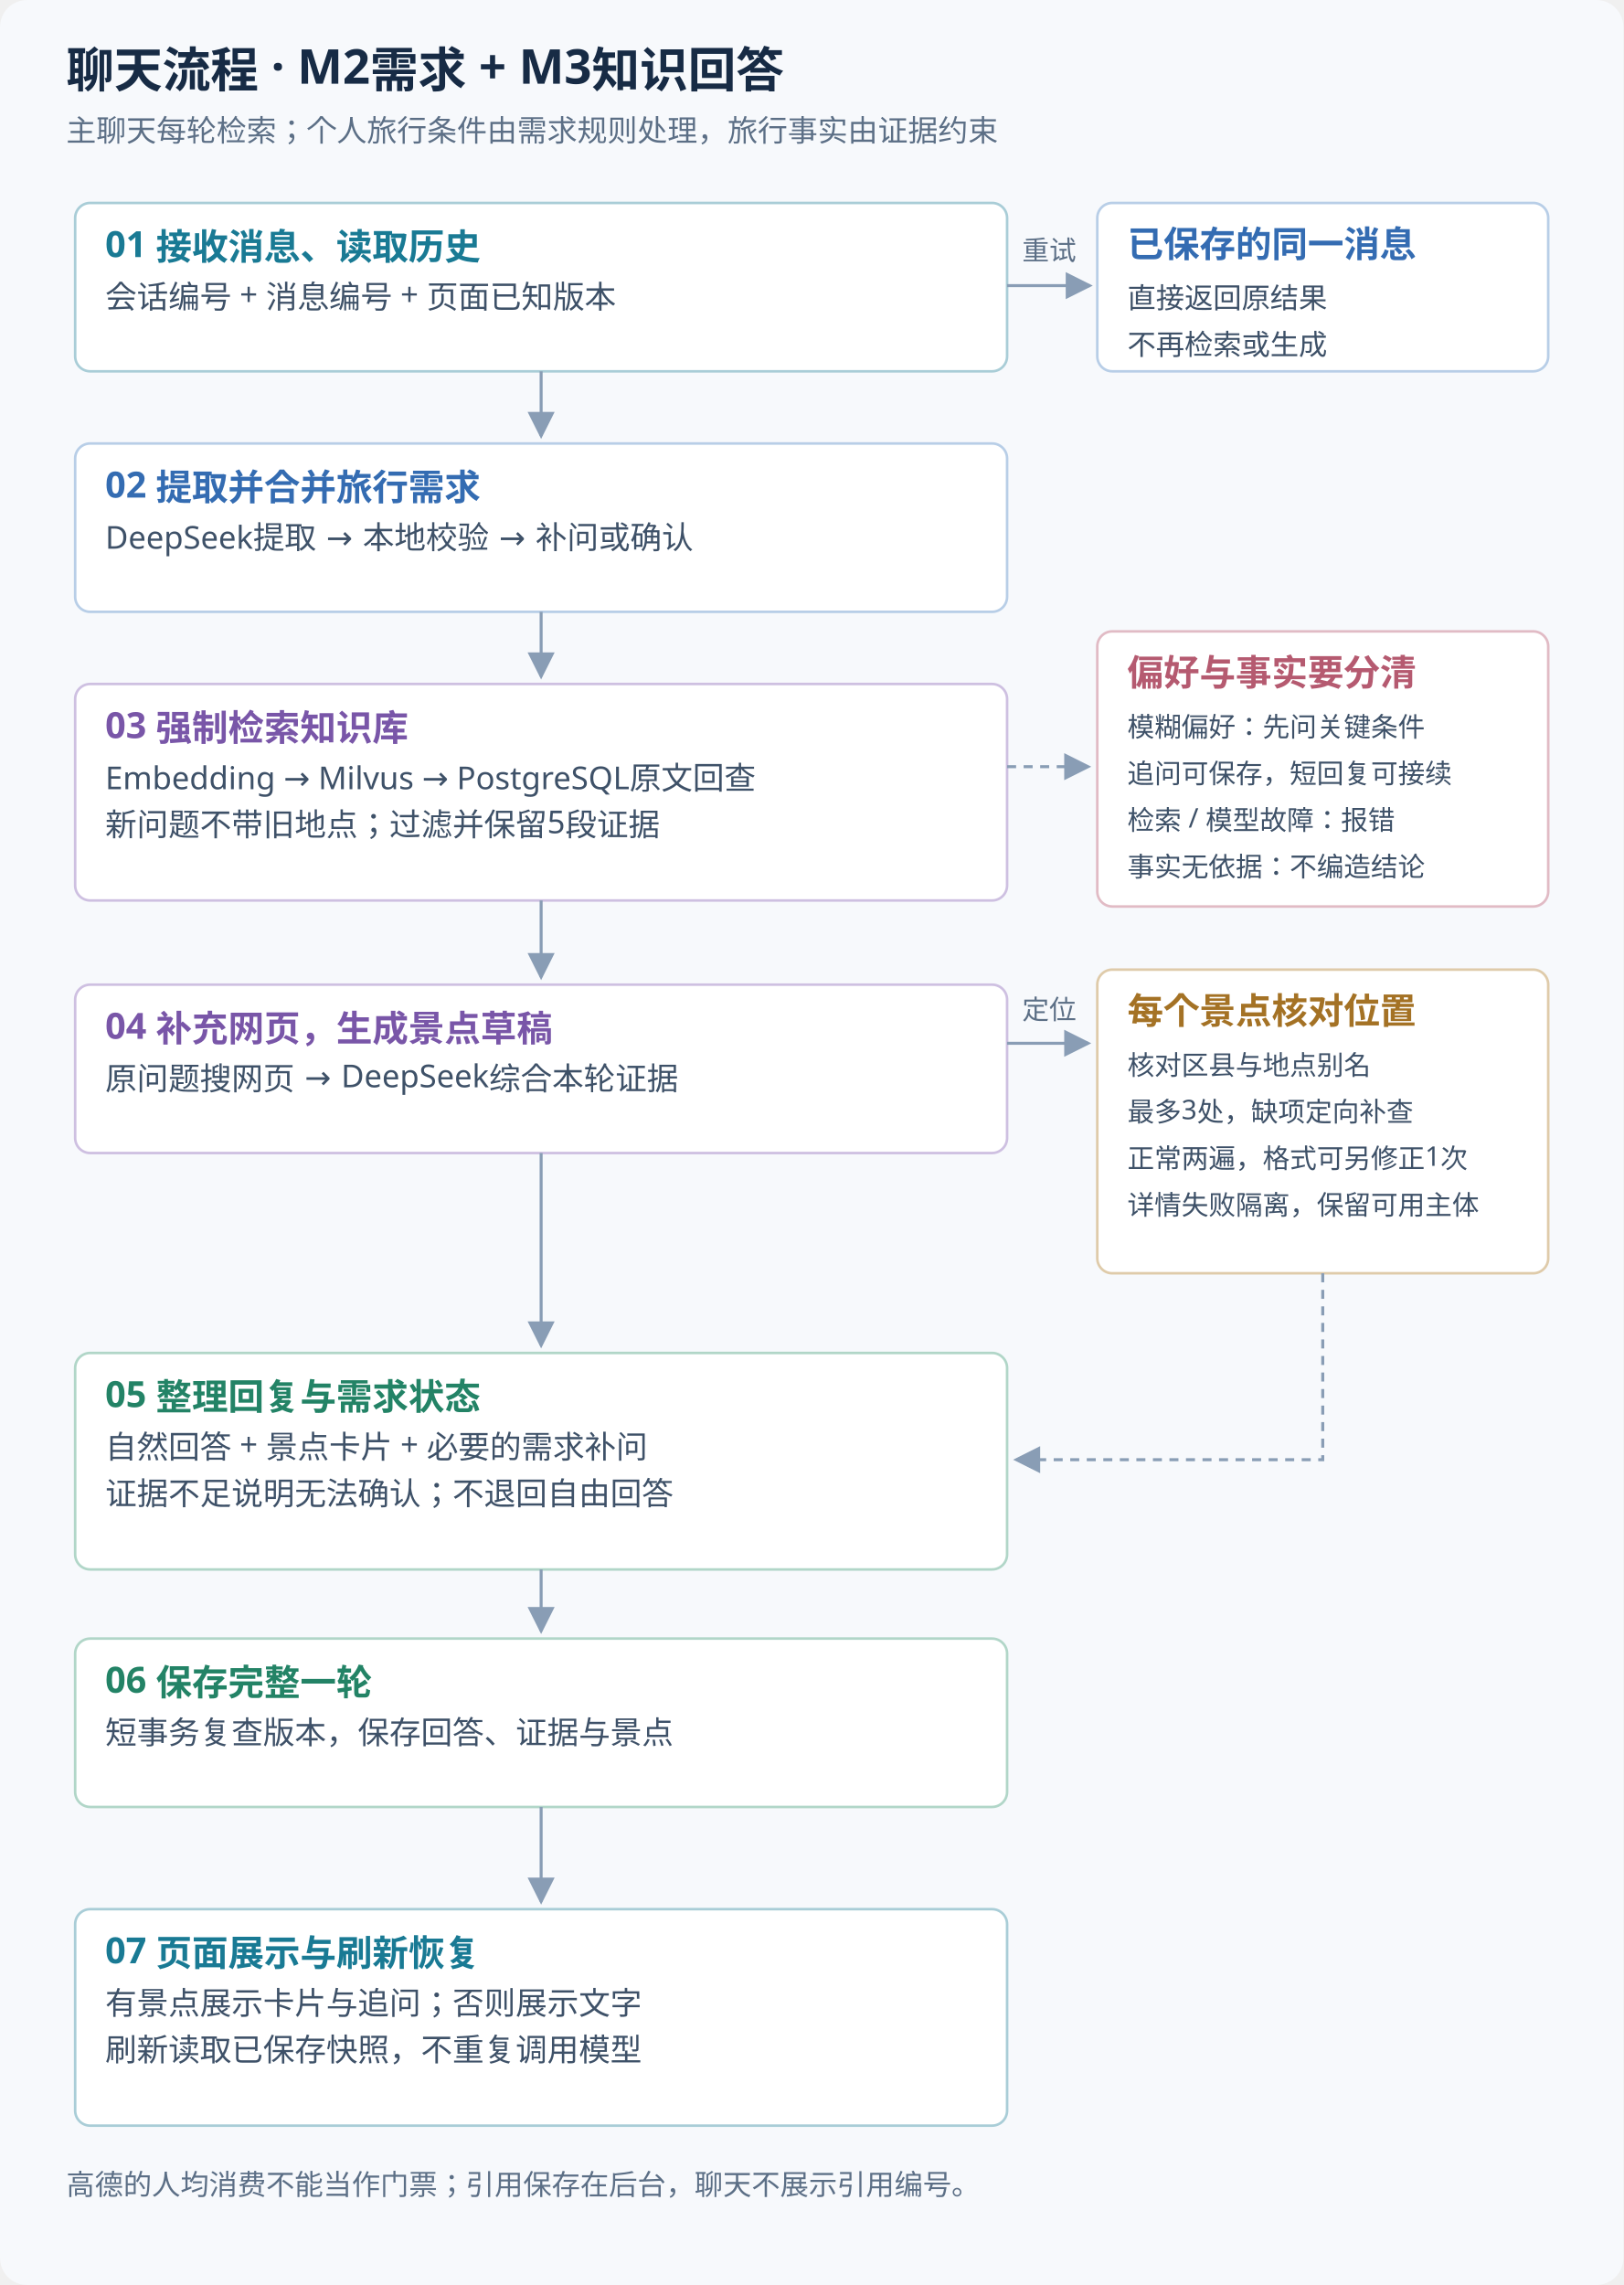
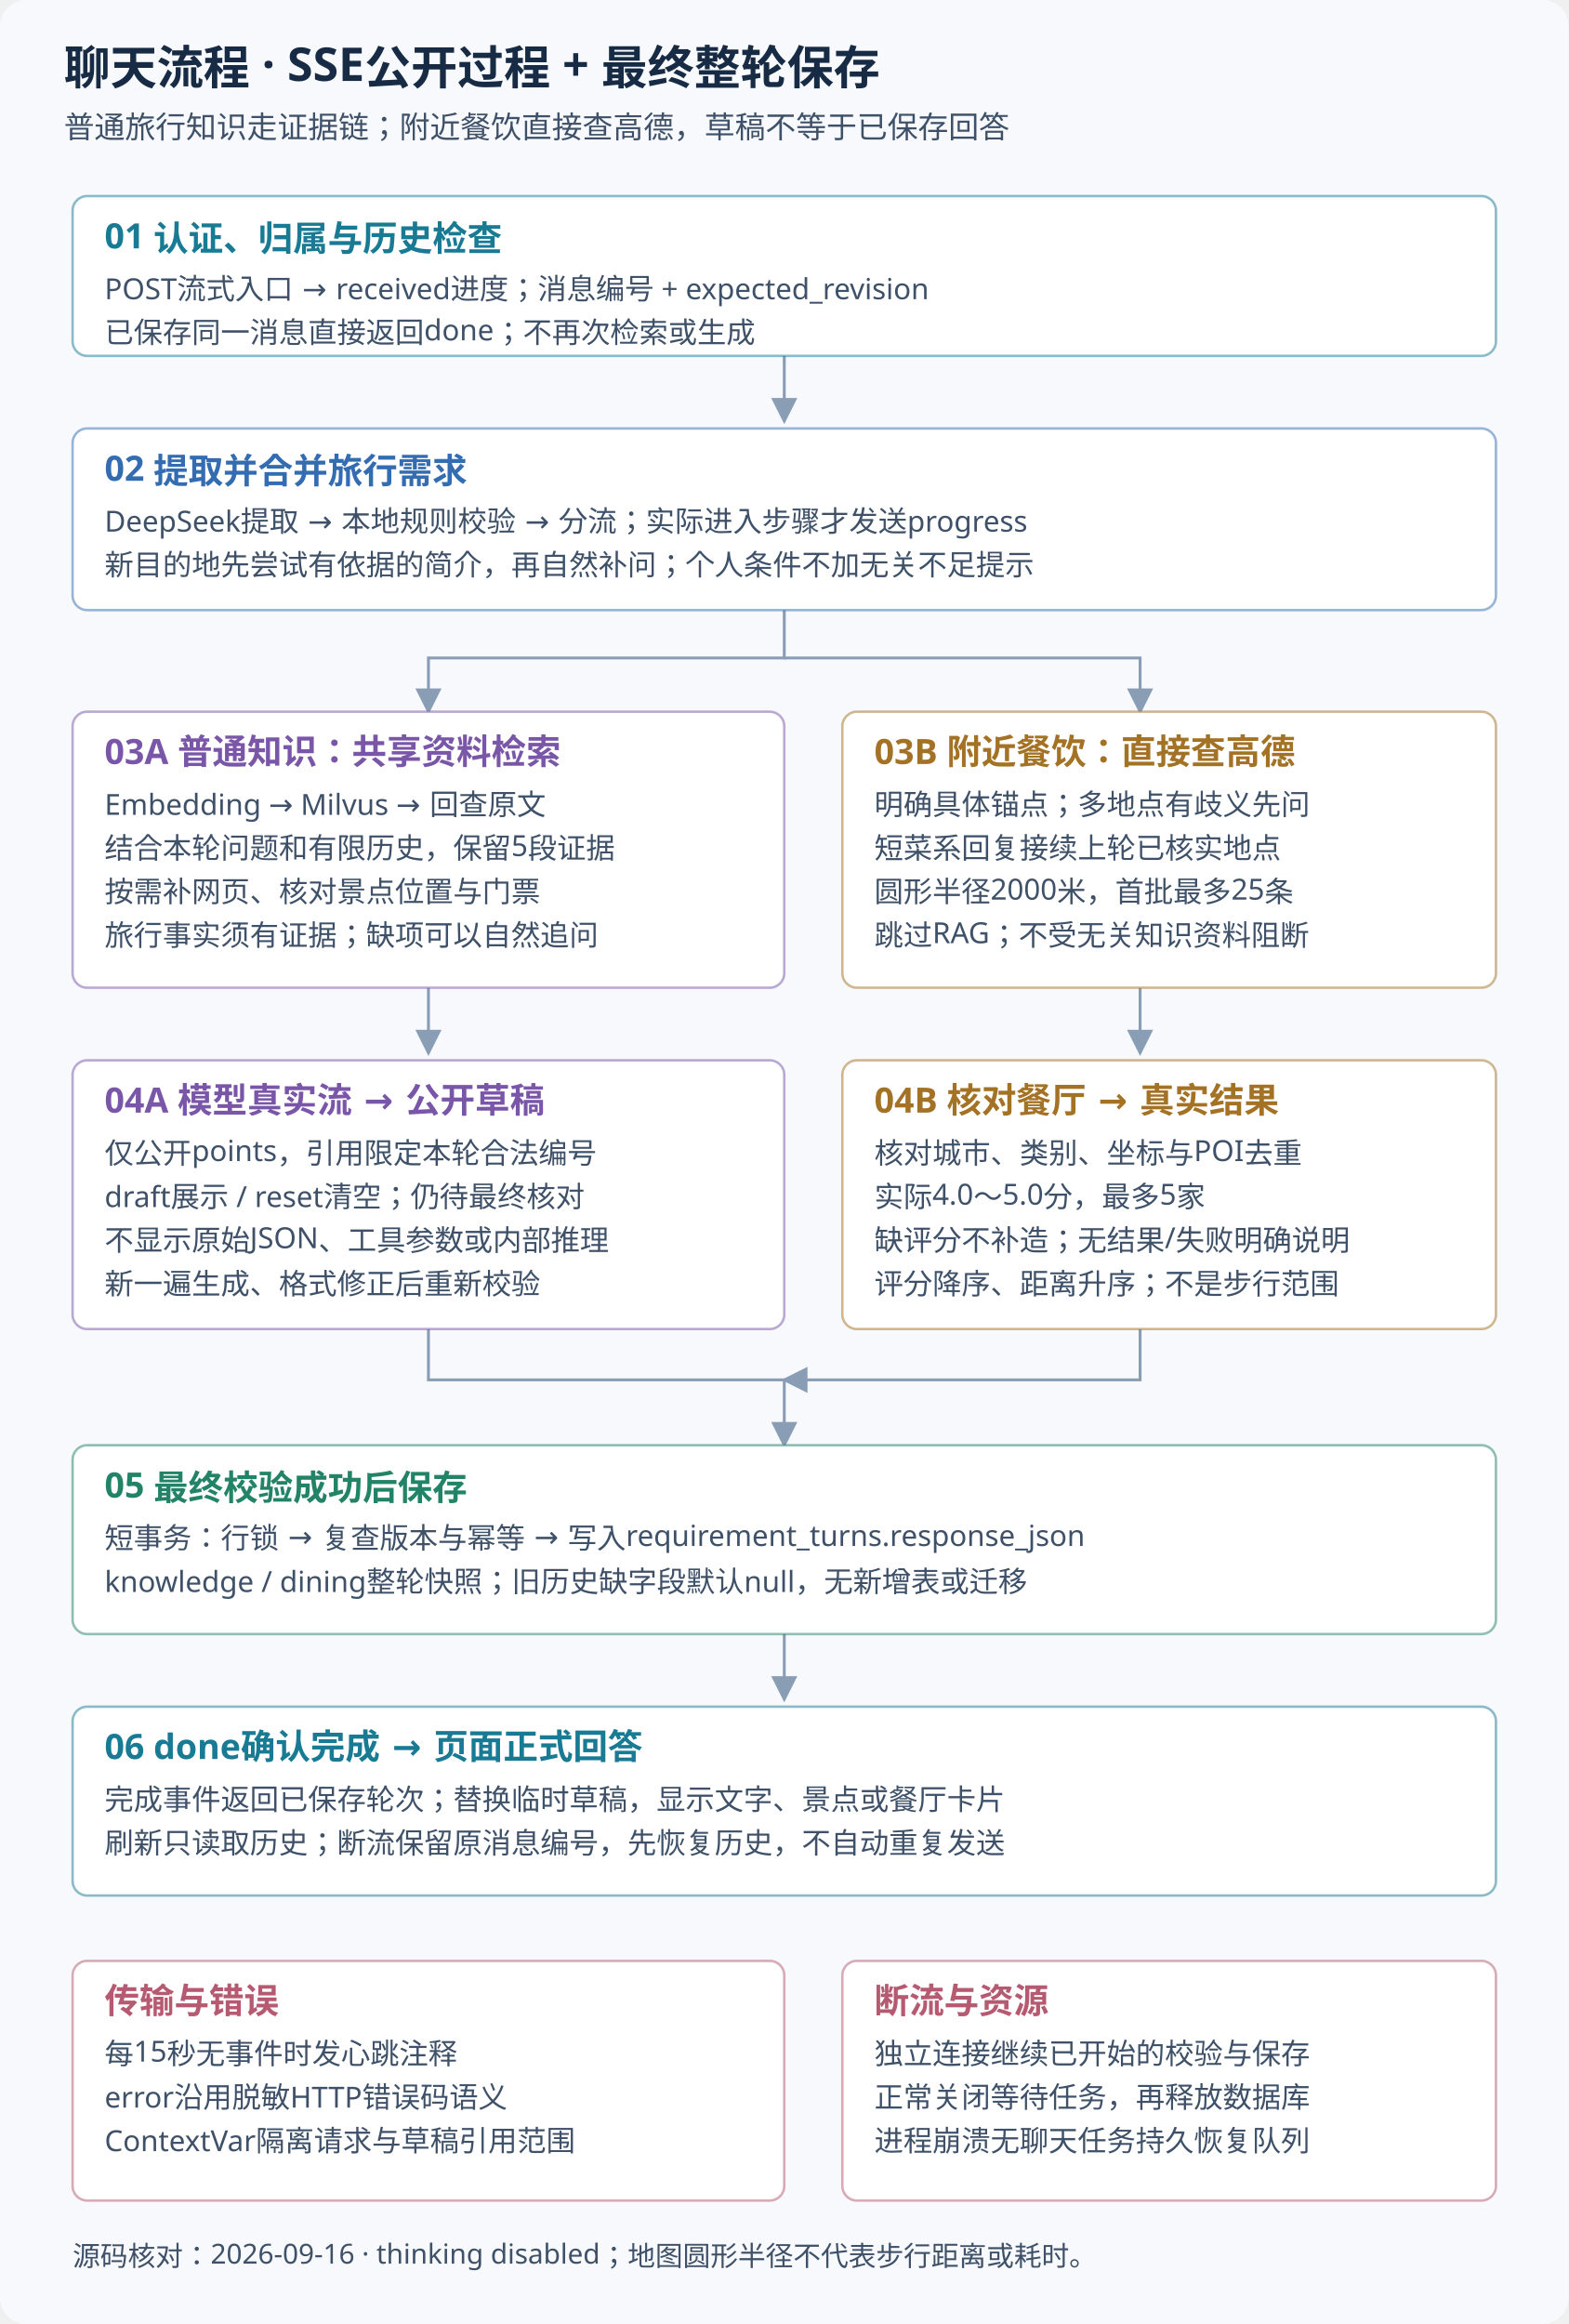
- <svg xmlns="http://www.w3.org/2000/svg" viewBox="0 0 1080 1520" role="img" aria-label="聊天流程 · M2需求 + M3知识回答">
+ <svg xmlns="http://www.w3.org/2000/svg" viewBox="0 0 1080 1600" role="img" aria-label="聊天流程：流式事件、知识证据与餐饮地图">
  <defs>
-     <style>text{font-family:'Microsoft YaHei','Noto Sans SC',sans-serif;fill:#24344b}.sub{fill:#5c6f86}.small{font-size:19px}.body{font-size:21px}.name{font-size:25px;font-weight:700}</style>
+     <style>text{font-family:"Microsoft YaHei","Noto Sans SC",sans-serif;fill:#24344b}</style>
    <marker id="arrow" markerWidth="9" markerHeight="9" refX="8" refY="4.5" orient="auto">
      <path d="M0 0 L9 4.5 L0 9Z" fill="#899db5" />
    </marker>
  </defs>
-   <rect width="1080" height="1520" fill="#f7f9fc" rx="18" />
-   <text x="44" y="58" font-size="32" fill="#172b45" style="fill:#172b45" font-weight="700" text-anchor="start">聊天流程 · M2需求 + M3知识回答</text>
-   <text x="44" y="94" font-size="20" fill="#5c6f86" style="fill:#5c6f86" font-weight="400" text-anchor="start">主聊天每轮检索；个人旅行条件由需求规则处理，旅行事实由证据约束</text>
-   <g data-box="50,135,620,112">
-     <rect x="50" y="135" width="620" height="112" rx="10" fill="#ffffff" stroke="#a9cdd7" stroke-width="1.7" />
-     <text x="70" y="171" font-size="24" fill="#197a94" style="fill:#197a94" font-weight="700" text-anchor="start">01 接收消息、读取历史</text>
-     <text x="70" y="205" font-size="21" fill="#3e5168" style="fill:#3e5168" font-weight="400" text-anchor="start">会话编号 + 消息编号 + 页面已知版本</text>
+   <rect width="1080" height="1600" fill="#f7f9fc" rx="18" />
+   <text x="44" y="58" font-size="32" style="fill:#172b45" font-weight="700">聊天流程 · SSE公开过程 + 最终整轮保存</text>
+   <text x="44" y="95" font-size="21" style="fill:#3e5168" font-weight="400">普通旅行知识走证据链；附近餐饮直接查高德，草稿不等于已保存回答</text>
+   <path d="M540 245 L540 290" fill="none" stroke="#899db5" stroke-width="2" marker-end="url(#arrow)" />
+   <path d="M540 420 L540 453 L295 453 L295 490" fill="none" stroke="#899db5" stroke-width="2" marker-end="url(#arrow)" />
+   <path d="M540 453 L785 453 L785 490" fill="none" stroke="#899db5" stroke-width="2" marker-end="url(#arrow)" />
+   <path d="M295 680 L295 725" fill="none" stroke="#899db5" stroke-width="2" marker-end="url(#arrow)" />
+   <path d="M785 680 L785 725" fill="none" stroke="#899db5" stroke-width="2" marker-end="url(#arrow)" />
+   <path d="M295 915 L295 950 L540 950 L540 995" fill="none" stroke="#899db5" stroke-width="2" marker-end="url(#arrow)" />
+   <path d="M785 915 L785 950 L540 950" fill="none" stroke="#899db5" stroke-width="2" marker-end="url(#arrow)" />
+   <path d="M540 1125 L540 1170" fill="none" stroke="#899db5" stroke-width="2" marker-end="url(#arrow)" />
+   <g data-box="50,135,980,110">
+     <rect x="50" y="135" width="980" height="110" rx="10" fill="#fff" stroke="#197a94" stroke-opacity=".5" stroke-width="1.7" />
+     <text x="72" y="171" font-size="24" style="fill:#197a94" font-weight="700">01 认证、归属与历史检查</text>
+     <text x="72" y="206" font-size="20" style="fill:#3e5168" font-weight="400">POST流式入口 → received进度；消息编号 + expected_revision</text>
+     <text x="72" y="236" font-size="20" style="fill:#3e5168" font-weight="400">已保存同一消息直接返回done；不再次检索或生成</text>
  </g>
-   <path d="M360,247 L360,290" fill="none" stroke="#899db5" stroke-width="2" marker-end="url(#arrow)" />
-   <g data-box="50,295,620,112">
-     <rect x="50" y="295" width="620" height="112" rx="10" fill="#ffffff" stroke="#b8cee7" stroke-width="1.7" />
-     <text x="70" y="331" font-size="24" fill="#346cb2" style="fill:#346cb2" font-weight="700" text-anchor="start">02 提取并合并旅行需求</text>
-     <text x="70" y="365" font-size="21" fill="#3e5168" style="fill:#3e5168" font-weight="400" text-anchor="start">DeepSeek提取 → 本地校验 → 补问或确认</text>
+   <g data-box="50,295,980,125">
+     <rect x="50" y="295" width="980" height="125" rx="10" fill="#fff" stroke="#346cb2" stroke-opacity=".5" stroke-width="1.7" />
+     <text x="72" y="331" font-size="24" style="fill:#346cb2" font-weight="700">02 提取并合并旅行需求</text>
+     <text x="72" y="366" font-size="20" style="fill:#3e5168" font-weight="400">DeepSeek提取 → 本地规则校验 → 分流；实际进入步骤才发送progress</text>
+     <text x="72" y="396" font-size="20" style="fill:#3e5168" font-weight="400">新目的地先尝试有依据的简介，再自然补问；个人条件不加无关不足提示</text>
  </g>
-   <path d="M360,407 L360,450" fill="none" stroke="#899db5" stroke-width="2" marker-end="url(#arrow)" />
-   <g data-box="50,455,620,144">
-     <rect x="50" y="455" width="620" height="144" rx="10" fill="#ffffff" stroke="#cec0e1" stroke-width="1.7" />
-     <text x="70" y="491" font-size="24" fill="#7956a8" style="fill:#7956a8" font-weight="700" text-anchor="start">03 强制检索知识库</text>
-     <text x="70" y="525" font-size="21" fill="#3e5168" style="fill:#3e5168" font-weight="400" text-anchor="start">Embedding → Milvus → PostgreSQL原文回查</text>
-     <text x="70" y="556" font-size="21" fill="#3e5168" style="fill:#3e5168" font-weight="400" text-anchor="start">新问题不带旧地点；过滤并保留5段证据</text>
+   <g data-box="50,490,490,190">
+     <rect x="50" y="490" width="490" height="190" rx="10" fill="#fff" stroke="#7956a8" stroke-opacity=".5" stroke-width="1.7" />
+     <text x="72" y="526" font-size="24" style="fill:#7956a8" font-weight="700">03A 普通知识：共享资料检索</text>
+     <text x="72" y="561" font-size="20" style="fill:#3e5168" font-weight="400">Embedding → Milvus → 回查原文</text>
+     <text x="72" y="591" font-size="20" style="fill:#3e5168" font-weight="400">结合本轮问题和有限历史，保留5段证据</text>
+     <text x="72" y="621" font-size="20" style="fill:#3e5168" font-weight="400">按需补网页、核对景点位置与门票</text>
+     <text x="72" y="651" font-size="20" style="fill:#3e5168" font-weight="400">旅行事实须有证据；缺项可以自然追问</text>
  </g>
-   <path d="M360,599 L360,650" fill="none" stroke="#899db5" stroke-width="2" marker-end="url(#arrow)" />
-   <g data-box="50,655,620,112">
-     <rect x="50" y="655" width="620" height="112" rx="10" fill="#ffffff" stroke="#cec0e1" stroke-width="1.7" />
-     <text x="70" y="691" font-size="24" fill="#7956a8" style="fill:#7956a8" font-weight="700" text-anchor="start">04 补充网页，生成景点草稿</text>
-     <text x="70" y="725" font-size="21" fill="#3e5168" style="fill:#3e5168" font-weight="400" text-anchor="start">原问题搜网页 → DeepSeek综合本轮证据</text>
+   <g data-box="580,490,450,190">
+     <rect x="580" y="490" width="450" height="190" rx="10" fill="#fff" stroke="#a47225" stroke-opacity=".5" stroke-width="1.7" />
+     <text x="602" y="526" font-size="24" style="fill:#a47225" font-weight="700">03B 附近餐饮：直接查高德</text>
+     <text x="602" y="561" font-size="20" style="fill:#3e5168" font-weight="400">明确具体锚点；多地点有歧义先问</text>
+     <text x="602" y="591" font-size="20" style="fill:#3e5168" font-weight="400">短菜系回复接续上轮已核实地点</text>
+     <text x="602" y="621" font-size="20" style="fill:#3e5168" font-weight="400">圆形半径2000米，首批最多25条</text>
+     <text x="602" y="651" font-size="20" style="fill:#3e5168" font-weight="400">跳过RAG；不受无关知识资料阻断</text>
  </g>
-   <path d="M360,767 L360,895" fill="none" stroke="#899db5" stroke-width="2" marker-end="url(#arrow)" />
-   <g data-box="50,900,620,144">
-     <rect x="50" y="900" width="620" height="144" rx="10" fill="#ffffff" stroke="#b1d6c8" stroke-width="1.7" />
-     <text x="70" y="936" font-size="24" fill="#238366" style="fill:#238366" font-weight="700" text-anchor="start">05 整理回复与需求状态</text>
-     <text x="70" y="970" font-size="21" fill="#3e5168" style="fill:#3e5168" font-weight="400" text-anchor="start">自然回答 + 景点卡片 + 必要的需求补问</text>
-     <text x="70" y="1001" font-size="21" fill="#3e5168" style="fill:#3e5168" font-weight="400" text-anchor="start">证据不足说明无法确认；不退回自由回答</text>
+   <g data-box="50,730,490,185">
+     <rect x="50" y="730" width="490" height="185" rx="10" fill="#fff" stroke="#7956a8" stroke-opacity=".5" stroke-width="1.7" />
+     <text x="72" y="766" font-size="24" style="fill:#7956a8" font-weight="700">04A 模型真实流 → 公开草稿</text>
+     <text x="72" y="801" font-size="20" style="fill:#3e5168" font-weight="400">仅公开points，引用限定本轮合法编号</text>
+     <text x="72" y="831" font-size="20" style="fill:#3e5168" font-weight="400">draft展示 / reset清空；仍待最终核对</text>
+     <text x="72" y="861" font-size="20" style="fill:#3e5168" font-weight="400">不显示原始JSON、工具参数或内部推理</text>
+     <text x="72" y="891" font-size="20" style="fill:#3e5168" font-weight="400">新一遍生成、格式修正后重新校验</text>
  </g>
-   <path d="M360,1044 L360,1085" fill="none" stroke="#899db5" stroke-width="2" marker-end="url(#arrow)" />
-   <g data-box="50,1090,620,112">
-     <rect x="50" y="1090" width="620" height="112" rx="10" fill="#ffffff" stroke="#b1d6c8" stroke-width="1.7" />
-     <text x="70" y="1126" font-size="24" fill="#238366" style="fill:#238366" font-weight="700" text-anchor="start">06 保存完整一轮</text>
-     <text x="70" y="1160" font-size="21" fill="#3e5168" style="fill:#3e5168" font-weight="400" text-anchor="start">短事务复查版本，保存回答、证据与景点</text>
+   <g data-box="580,730,450,185">
+     <rect x="580" y="730" width="450" height="185" rx="10" fill="#fff" stroke="#a47225" stroke-opacity=".5" stroke-width="1.7" />
+     <text x="602" y="766" font-size="24" style="fill:#a47225" font-weight="700">04B 核对餐厅 → 真实结果</text>
+     <text x="602" y="801" font-size="20" style="fill:#3e5168" font-weight="400">核对城市、类别、坐标与POI去重</text>
+     <text x="602" y="831" font-size="20" style="fill:#3e5168" font-weight="400">实际4.0～5.0分，最多5家</text>
+     <text x="602" y="861" font-size="20" style="fill:#3e5168" font-weight="400">缺评分不补造；无结果/失败明确说明</text>
+     <text x="602" y="891" font-size="20" style="fill:#3e5168" font-weight="400">评分降序、距离升序；不是步行范围</text>
  </g>
-   <path d="M360,1202 L360,1265" fill="none" stroke="#899db5" stroke-width="2" marker-end="url(#arrow)" />
-   <g data-box="50,1270,620,144">
-     <rect x="50" y="1270" width="620" height="144" rx="10" fill="#ffffff" stroke="#a9cdd7" stroke-width="1.7" />
-     <text x="70" y="1306" font-size="24" fill="#197a94" style="fill:#197a94" font-weight="700" text-anchor="start">07 页面展示与刷新恢复</text>
-     <text x="70" y="1340" font-size="21" fill="#3e5168" style="fill:#3e5168" font-weight="400" text-anchor="start">有景点展示卡片与追问；否则展示文字</text>
-     <text x="70" y="1371" font-size="21" fill="#3e5168" style="fill:#3e5168" font-weight="400" text-anchor="start">刷新读取已保存快照，不重复调用模型</text>
+   <g data-box="50,995,980,130">
+     <rect x="50" y="995" width="980" height="130" rx="10" fill="#fff" stroke="#238366" stroke-opacity=".5" stroke-width="1.7" />
+     <text x="72" y="1031" font-size="24" style="fill:#238366" font-weight="700">05 最终校验成功后保存</text>
+     <text x="72" y="1066" font-size="20" style="fill:#3e5168" font-weight="400">短事务：行锁 → 复查版本与幂等 → 写入requirement_turns.response_json</text>
+     <text x="72" y="1096" font-size="20" style="fill:#3e5168" font-weight="400">knowledge / dining整轮快照；旧历史缺字段默认null，无新增表或迁移</text>
  </g>
-   <g data-box="730,135,300,112">
-     <rect x="730" y="135" width="300" height="112" rx="10" fill="#ffffff" stroke="#b8cee7" stroke-width="1.7" />
-     <text x="750" y="171" font-size="24" fill="#346cb2" style="fill:#346cb2" font-weight="700" text-anchor="start">已保存的同一消息</text>
-     <text x="750" y="205" font-size="19" fill="#3e5168" style="fill:#3e5168" font-weight="400" text-anchor="start">直接返回原结果</text>
-     <text x="750" y="236" font-size="19" fill="#3e5168" style="fill:#3e5168" font-weight="400" text-anchor="start">不再检索或生成</text>
+   <g data-box="50,1175,980,130">
+     <rect x="50" y="1175" width="980" height="130" rx="10" fill="#fff" stroke="#197a94" stroke-opacity=".5" stroke-width="1.7" />
+     <text x="72" y="1211" font-size="24" style="fill:#197a94" font-weight="700">06 done确认完成 → 页面正式回答</text>
+     <text x="72" y="1246" font-size="20" style="fill:#3e5168" font-weight="400">完成事件返回已保存轮次；替换临时草稿，显示文字、景点或餐厅卡片</text>
+     <text x="72" y="1276" font-size="20" style="fill:#3e5168" font-weight="400">刷新只读取历史；断流保留原消息编号，先恢复历史，不自动重复发送</text>
  </g>
-   <path d="M670,190 L725,190" fill="none" stroke="#899db5" stroke-width="2" marker-end="url(#arrow)" />
-   <text x="680" y="173" font-size="18" fill="#5c6f86" style="fill:#5c6f86" font-weight="400" text-anchor="start">重试</text>
-   <g data-box="730,420,300,183">
-     <rect x="730" y="420" width="300" height="183" rx="10" fill="#ffffff" stroke="#e1bbc5" stroke-width="1.7" />
-     <text x="750" y="456" font-size="24" fill="#b55a70" style="fill:#b55a70" font-weight="700" text-anchor="start">偏好与事实要分清</text>
-     <text x="750" y="490" font-size="18" fill="#3e5168" style="fill:#3e5168" font-weight="400" text-anchor="start">模糊偏好：先问关键条件</text>
-     <text x="750" y="521" font-size="18" fill="#3e5168" style="fill:#3e5168" font-weight="400" text-anchor="start">追问可保存，短回复可接续</text>
-     <text x="750" y="552" font-size="18" fill="#3e5168" style="fill:#3e5168" font-weight="400" text-anchor="start">检索 / 模型故障：报错</text>
-     <text x="750" y="583" font-size="18" fill="#3e5168" style="fill:#3e5168" font-weight="400" text-anchor="start">事实无依据：不编造结论</text>
+   <g data-box="50,1350,490,165">
+     <rect x="50" y="1350" width="490" height="165" rx="10" fill="#fff" stroke="#b55a70" stroke-opacity=".5" stroke-width="1.7" />
+     <text x="72" y="1386" font-size="24" style="fill:#b55a70" font-weight="700">传输与错误</text>
+     <text x="72" y="1421" font-size="20" style="fill:#3e5168" font-weight="400">每15秒无事件时发心跳注释</text>
+     <text x="72" y="1451" font-size="20" style="fill:#3e5168" font-weight="400">error沿用脱敏HTTP错误码语义</text>
+     <text x="72" y="1481" font-size="20" style="fill:#3e5168" font-weight="400">ContextVar隔离请求与草稿引用范围</text>
  </g>
-   <path d="M670,510 L724,510" fill="none" stroke="#899db5" stroke-width="2" stroke-dasharray="6 5" marker-end="url(#arrow)" />
-   <g data-box="730,645,300,202">
-     <rect x="730" y="645" width="300" height="202" rx="10" fill="#ffffff" stroke="#dfcbaa" stroke-width="1.7" />
-     <text x="750" y="681" font-size="24" fill="#a47225" style="fill:#a47225" font-weight="700" text-anchor="start">每个景点核对位置</text>
-     <text x="750" y="715" font-size="18" fill="#3e5168" style="fill:#3e5168" font-weight="400" text-anchor="start">核对区县与地点别名</text>
-     <text x="750" y="746" font-size="18" fill="#3e5168" style="fill:#3e5168" font-weight="400" text-anchor="start">最多3处，缺项定向补查</text>
-     <text x="750" y="777" font-size="18" fill="#3e5168" style="fill:#3e5168" font-weight="400" text-anchor="start">正常两遍，格式可另修正1次</text>
-     <text x="750" y="808" font-size="18" fill="#3e5168" style="fill:#3e5168" font-weight="400" text-anchor="start">详情失败隔离，保留可用主体</text>
+   <g data-box="580,1350,450,165">
+     <rect x="580" y="1350" width="450" height="165" rx="10" fill="#fff" stroke="#b55a70" stroke-opacity=".5" stroke-width="1.7" />
+     <text x="602" y="1386" font-size="24" style="fill:#b55a70" font-weight="700">断流与资源</text>
+     <text x="602" y="1421" font-size="20" style="fill:#3e5168" font-weight="400">独立连接继续已开始的校验与保存</text>
+     <text x="602" y="1451" font-size="20" style="fill:#3e5168" font-weight="400">正常关闭等待任务，再释放数据库</text>
+     <text x="602" y="1481" font-size="20" style="fill:#3e5168" font-weight="400">进程崩溃无聊天任务持久恢复队列</text>
  </g>
-   <path d="M670,694 L724,694" fill="none" stroke="#899db5" stroke-width="2" marker-end="url(#arrow)" />
-   <text x="680" y="678" font-size="18" fill="#5c6f86" style="fill:#5c6f86" font-weight="400" text-anchor="start">定位</text>
-   <path d="M880,847 L880,971 L676,971" fill="none" stroke="#899db5" stroke-width="2" stroke-dasharray="6 5" marker-end="url(#arrow)" />
-   <text x="44" y="1460" font-size="19" fill="#5c6f86" style="fill:#5c6f86" font-weight="400" text-anchor="start">高德的人均消费不能当作门票；引用保存在后台，聊天不展示引用编号。</text>
+   <text x="50" y="1560" font-size="19" style="fill:#3e5168" font-weight="400">源码核对：2026-09-16 · thinking disabled；地图圆形半径不代表步行距离或耗时。</text>
</svg>
